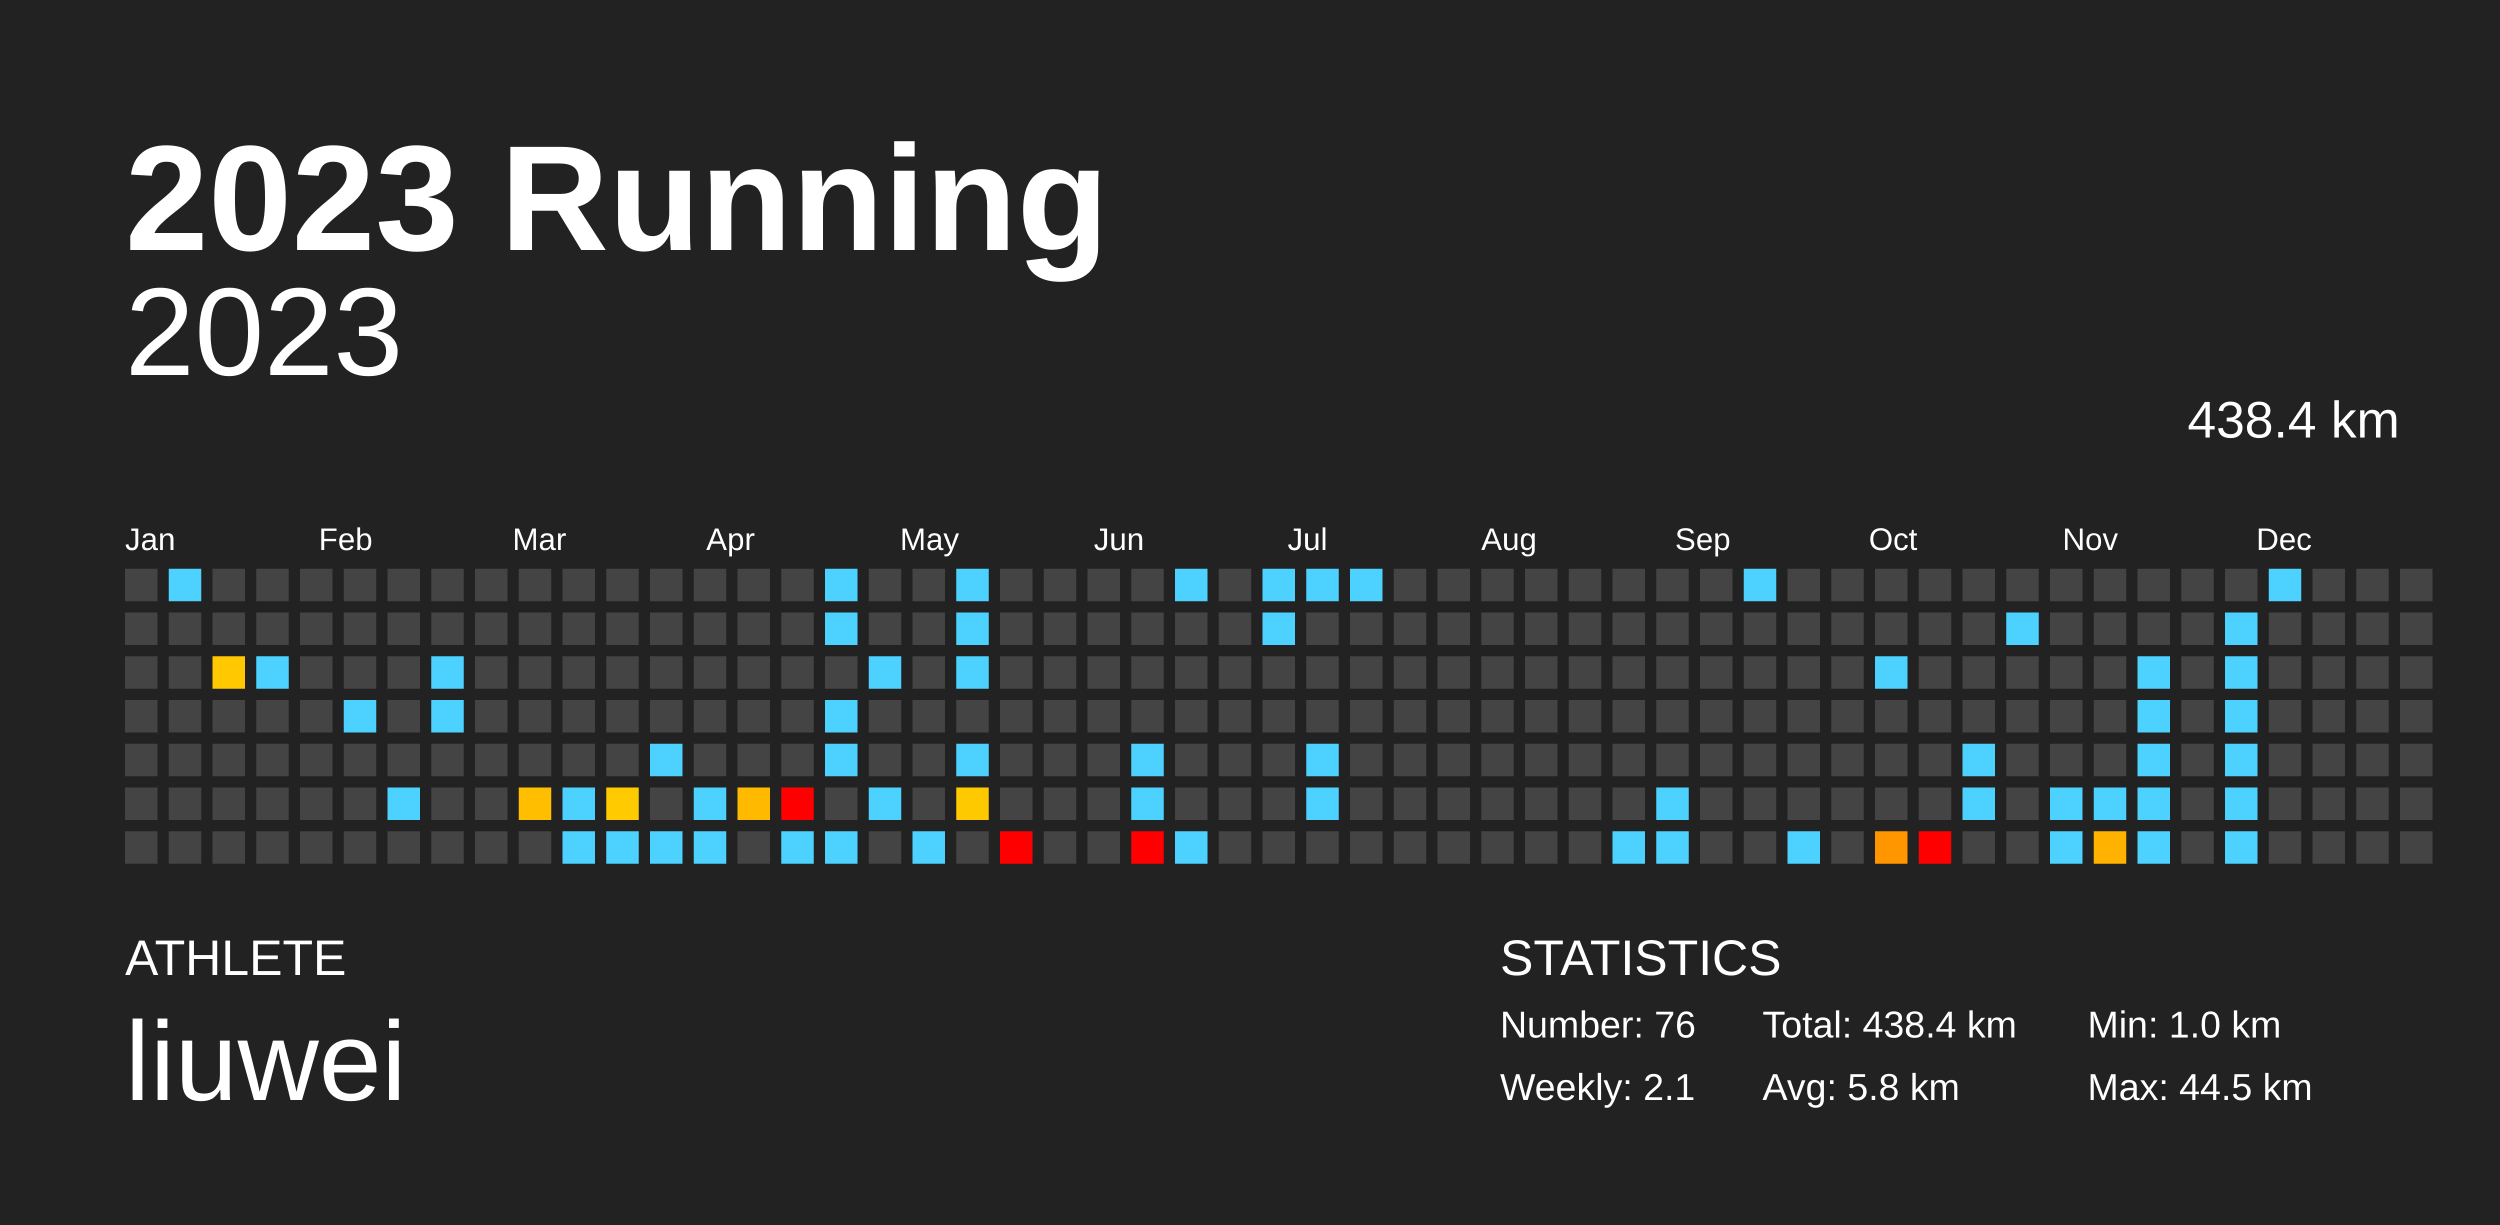
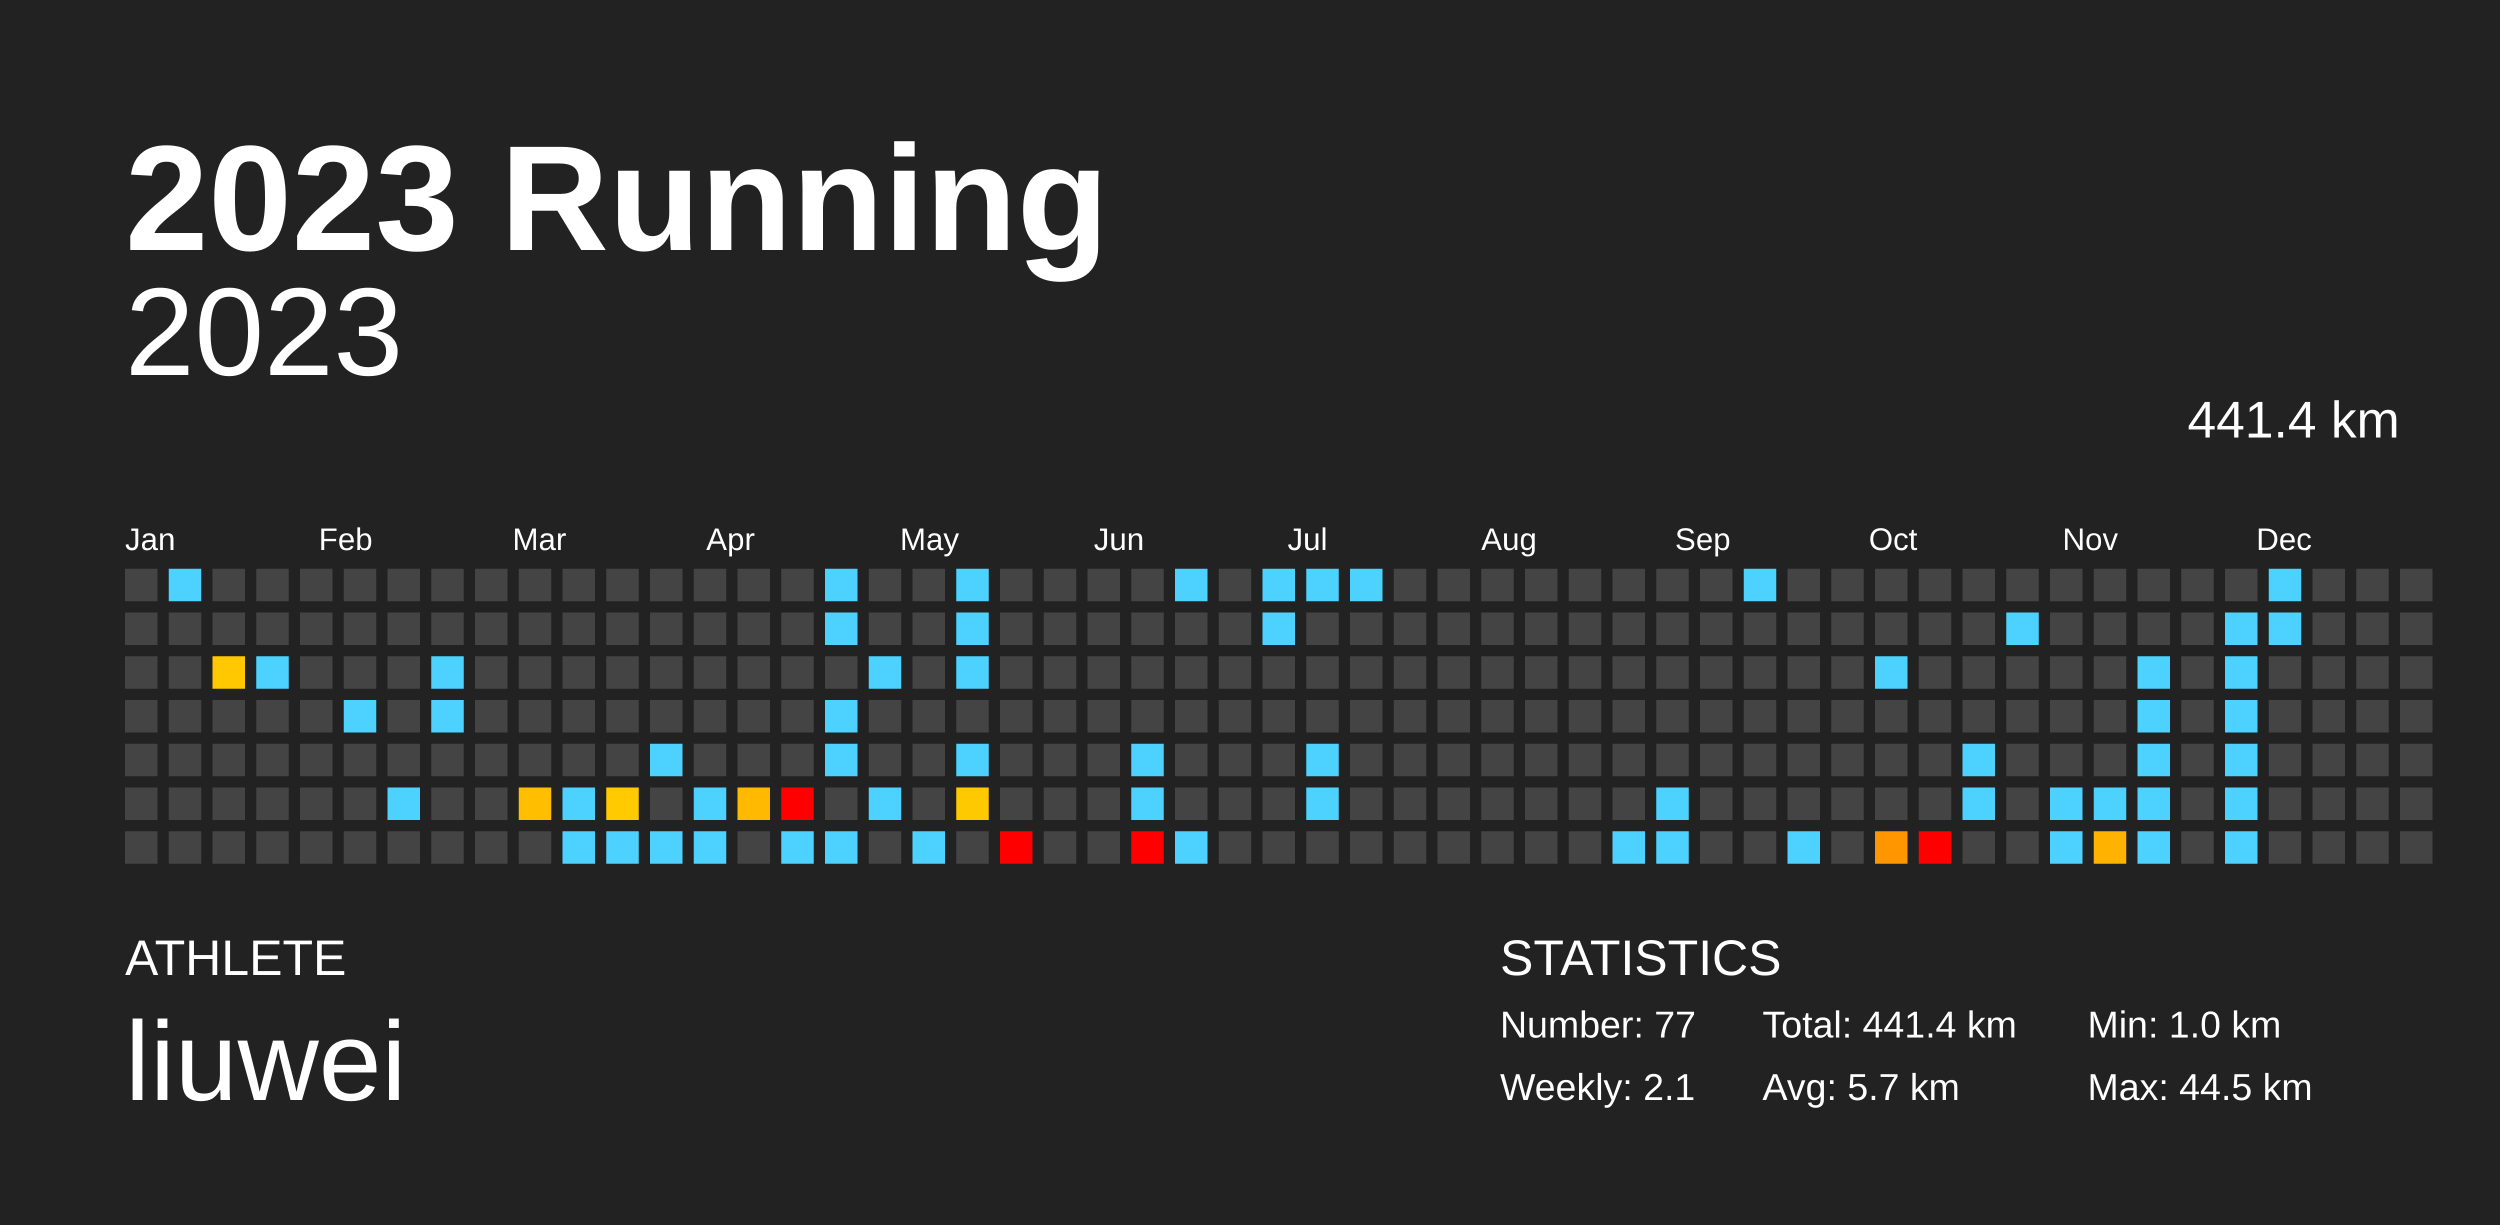
<svg xmlns="http://www.w3.org/2000/svg" baseProfile="full" height="98mm" version="1.1" viewBox="0,0,200,98" width="200mm">
  <defs />
  <rect fill="#222222" height="98" width="200" x="0" y="0" />
  <text fill="#FFFFFF" style="font-size:12px; font-family:Arial; font-weight:bold;" x="10" y="20">2023 Running</text>
  <text fill="#FFFFFF" style="font-size:4px; font-family:Arial" x="10" y="78">ATHLETE</text>
  <text fill="#FFFFFF" style="font-size:9px; font-family:Arial" x="10" y="88">liuwei</text>
  <text fill="#FFFFFF" style="font-size:4px; font-family:Arial" x="120" y="78">STATISTICS</text>
-   <text fill="#FFFFFF" style="font-size:3px; font-family:Arial" x="120" y="83">Number: 76</text>
+   <text fill="#FFFFFF" style="font-size:3px; font-family:Arial" x="120" y="83">Number: 77</text>
  <text fill="#FFFFFF" style="font-size:3px; font-family:Arial" x="120" y="88">Weekly: 2.1</text>
-   <text fill="#FFFFFF" style="font-size:3px; font-family:Arial" x="141" y="83">Total: 438.4 km</text>
-   <text fill="#FFFFFF" style="font-size:3px; font-family:Arial" x="141" y="88">Avg: 5.8 km</text>
+   <text fill="#FFFFFF" style="font-size:3px; font-family:Arial" x="141" y="83">Total: 441.4 km</text>
+   <text fill="#FFFFFF" style="font-size:3px; font-family:Arial" x="141" y="88">Avg: 5.7 km</text>
  <text fill="#FFFFFF" style="font-size:3px; font-family:Arial" x="167" y="83">Min: 1.0 km</text>
  <text fill="#FFFFFF" style="font-size:3px; font-family:Arial" x="167" y="88">Max: 44.5 km</text>
  <text alignment-baseline="hanging" fill="#FFFFFF" style="font-size:10.0px; font-family:Arial;" x="10" y="30">2023</text>
-   <text alignment-baseline="hanging" fill="#FFFFFF" style="font-size:4.125px; font-family:Arial;" x="175" y="35">438.4 km</text>
+   <text alignment-baseline="hanging" fill="#FFFFFF" style="font-size:4.125px; font-family:Arial;" x="175" y="35">441.4 km</text>
  <text fill="#FFFFFF" style="font-size:2.5px; font-family:Arial" x="10.0" y="44">Jan</text>
  <text fill="#FFFFFF" style="font-size:2.5px; font-family:Arial" x="25.5" y="44">Feb</text>
  <text fill="#FFFFFF" style="font-size:2.5px; font-family:Arial" x="41.0" y="44">Mar</text>
  <text fill="#FFFFFF" style="font-size:2.5px; font-family:Arial" x="56.5" y="44">Apr</text>
  <text fill="#FFFFFF" style="font-size:2.5px; font-family:Arial" x="72.0" y="44">May</text>
  <text fill="#FFFFFF" style="font-size:2.5px; font-family:Arial" x="87.5" y="44">Jun</text>
  <text fill="#FFFFFF" style="font-size:2.5px; font-family:Arial" x="103.0" y="44">Jul</text>
  <text fill="#FFFFFF" style="font-size:2.5px; font-family:Arial" x="118.5" y="44">Aug</text>
  <text fill="#FFFFFF" style="font-size:2.5px; font-family:Arial" x="134.0" y="44">Sep</text>
  <text fill="#FFFFFF" style="font-size:2.5px; font-family:Arial" x="149.5" y="44">Oct</text>
  <text fill="#FFFFFF" style="font-size:2.5px; font-family:Arial" x="165.0" y="44">Nov</text>
  <text fill="#FFFFFF" style="font-size:2.5px; font-family:Arial" x="180.5" y="44">Dec</text>
  <rect fill="#444444" height="2.6" width="2.6" x="10.0" y="45.5" />
  <rect fill="#444444" height="2.6" width="2.6" x="10.0" y="49.0" />
  <rect fill="#444444" height="2.6" width="2.6" x="10.0" y="52.5" />
  <rect fill="#444444" height="2.6" width="2.6" x="10.0" y="56.0" />
  <rect fill="#444444" height="2.6" width="2.6" x="10.0" y="59.5" />
  <rect fill="#444444" height="2.6" width="2.6" x="10.0" y="63.0" />
  <rect fill="#444444" height="2.6" width="2.6" x="10.0" y="66.5" />
  <rect fill="#4dd2ff" height="2.6" width="2.6" x="13.5" y="45.5" />
  <rect fill="#444444" height="2.6" width="2.6" x="13.5" y="49.0" />
  <rect fill="#444444" height="2.6" width="2.6" x="13.5" y="52.5" />
  <rect fill="#444444" height="2.6" width="2.6" x="13.5" y="56.0" />
  <rect fill="#444444" height="2.6" width="2.6" x="13.5" y="59.5" />
  <rect fill="#444444" height="2.6" width="2.6" x="13.5" y="63.0" />
  <rect fill="#444444" height="2.6" width="2.6" x="13.5" y="66.5" />
  <rect fill="#444444" height="2.6" width="2.6" x="17.0" y="45.5" />
  <rect fill="#444444" height="2.6" width="2.6" x="17.0" y="49.0" />
  <rect fill="#ffc800" height="2.6" width="2.6" x="17.0" y="52.5" />
  <rect fill="#444444" height="2.6" width="2.6" x="17.0" y="56.0" />
  <rect fill="#444444" height="2.6" width="2.6" x="17.0" y="59.5" />
  <rect fill="#444444" height="2.6" width="2.6" x="17.0" y="63.0" />
  <rect fill="#444444" height="2.6" width="2.6" x="17.0" y="66.5" />
  <rect fill="#444444" height="2.6" width="2.6" x="20.5" y="45.5" />
  <rect fill="#444444" height="2.6" width="2.6" x="20.5" y="49.0" />
  <rect fill="#4dd2ff" height="2.6" width="2.6" x="20.5" y="52.5" />
  <rect fill="#444444" height="2.6" width="2.6" x="20.5" y="56.0" />
  <rect fill="#444444" height="2.6" width="2.6" x="20.5" y="59.5" />
  <rect fill="#444444" height="2.6" width="2.6" x="20.5" y="63.0" />
  <rect fill="#444444" height="2.6" width="2.6" x="20.5" y="66.5" />
  <rect fill="#444444" height="2.6" width="2.6" x="24.0" y="45.5" />
  <rect fill="#444444" height="2.6" width="2.6" x="24.0" y="49.0" />
  <rect fill="#444444" height="2.6" width="2.6" x="24.0" y="52.5" />
  <rect fill="#444444" height="2.6" width="2.6" x="24.0" y="56.0" />
  <rect fill="#444444" height="2.6" width="2.6" x="24.0" y="59.5" />
  <rect fill="#444444" height="2.6" width="2.6" x="24.0" y="63.0" />
  <rect fill="#444444" height="2.6" width="2.6" x="24.0" y="66.5" />
  <rect fill="#444444" height="2.6" width="2.6" x="27.5" y="45.5" />
  <rect fill="#444444" height="2.6" width="2.6" x="27.5" y="49.0" />
  <rect fill="#444444" height="2.6" width="2.6" x="27.5" y="52.5" />
  <rect fill="#4dd2ff" height="2.6" width="2.6" x="27.5" y="56.0" />
  <rect fill="#444444" height="2.6" width="2.6" x="27.5" y="59.5" />
  <rect fill="#444444" height="2.6" width="2.6" x="27.5" y="63.0" />
  <rect fill="#444444" height="2.6" width="2.6" x="27.5" y="66.5" />
  <rect fill="#444444" height="2.6" width="2.6" x="31.0" y="45.5" />
  <rect fill="#444444" height="2.6" width="2.6" x="31.0" y="49.0" />
  <rect fill="#444444" height="2.6" width="2.6" x="31.0" y="52.5" />
  <rect fill="#444444" height="2.6" width="2.6" x="31.0" y="56.0" />
  <rect fill="#444444" height="2.6" width="2.6" x="31.0" y="59.5" />
  <rect fill="#4dd2ff" height="2.6" width="2.6" x="31.0" y="63.0" />
  <rect fill="#444444" height="2.6" width="2.6" x="31.0" y="66.5" />
  <rect fill="#444444" height="2.6" width="2.6" x="34.5" y="45.5" />
  <rect fill="#444444" height="2.6" width="2.6" x="34.5" y="49.0" />
  <rect fill="#4dd2ff" height="2.6" width="2.6" x="34.5" y="52.5" />
  <rect fill="#4dd2ff" height="2.6" width="2.6" x="34.5" y="56.0" />
  <rect fill="#444444" height="2.6" width="2.6" x="34.5" y="59.5" />
  <rect fill="#444444" height="2.6" width="2.6" x="34.5" y="63.0" />
  <rect fill="#444444" height="2.6" width="2.6" x="34.5" y="66.5" />
  <rect fill="#444444" height="2.6" width="2.6" x="38.0" y="45.5" />
  <rect fill="#444444" height="2.6" width="2.6" x="38.0" y="49.0" />
  <rect fill="#444444" height="2.6" width="2.6" x="38.0" y="52.5" />
  <rect fill="#444444" height="2.6" width="2.6" x="38.0" y="56.0" />
  <rect fill="#444444" height="2.6" width="2.6" x="38.0" y="59.5" />
  <rect fill="#444444" height="2.6" width="2.6" x="38.0" y="63.0" />
  <rect fill="#444444" height="2.6" width="2.6" x="38.0" y="66.5" />
  <rect fill="#444444" height="2.6" width="2.6" x="41.5" y="45.5" />
  <rect fill="#444444" height="2.6" width="2.6" x="41.5" y="49.0" />
  <rect fill="#444444" height="2.6" width="2.6" x="41.5" y="52.5" />
  <rect fill="#444444" height="2.6" width="2.6" x="41.5" y="56.0" />
  <rect fill="#444444" height="2.6" width="2.6" x="41.5" y="59.5" />
  <rect fill="#ffbe00" height="2.6" width="2.6" x="41.5" y="63.0" />
  <rect fill="#444444" height="2.6" width="2.6" x="41.5" y="66.5" />
  <rect fill="#444444" height="2.6" width="2.6" x="45.0" y="45.5" />
  <rect fill="#444444" height="2.6" width="2.6" x="45.0" y="49.0" />
  <rect fill="#444444" height="2.6" width="2.6" x="45.0" y="52.5" />
  <rect fill="#444444" height="2.6" width="2.6" x="45.0" y="56.0" />
  <rect fill="#444444" height="2.6" width="2.6" x="45.0" y="59.5" />
  <rect fill="#4dd2ff" height="2.6" width="2.6" x="45.0" y="63.0" />
  <rect fill="#4dd2ff" height="2.6" width="2.6" x="45.0" y="66.5" />
  <rect fill="#444444" height="2.6" width="2.6" x="48.5" y="45.5" />
  <rect fill="#444444" height="2.6" width="2.6" x="48.5" y="49.0" />
  <rect fill="#444444" height="2.6" width="2.6" x="48.5" y="52.5" />
  <rect fill="#444444" height="2.6" width="2.6" x="48.5" y="56.0" />
  <rect fill="#444444" height="2.6" width="2.6" x="48.5" y="59.5" />
  <rect fill="#ffca00" height="2.6" width="2.6" x="48.5" y="63.0" />
  <rect fill="#4dd2ff" height="2.6" width="2.6" x="48.5" y="66.5" />
  <rect fill="#444444" height="2.6" width="2.6" x="52.0" y="45.5" />
  <rect fill="#444444" height="2.6" width="2.6" x="52.0" y="49.0" />
  <rect fill="#444444" height="2.6" width="2.6" x="52.0" y="52.5" />
  <rect fill="#444444" height="2.6" width="2.6" x="52.0" y="56.0" />
  <rect fill="#4dd2ff" height="2.6" width="2.6" x="52.0" y="59.5" />
  <rect fill="#444444" height="2.6" width="2.6" x="52.0" y="63.0" />
  <rect fill="#4dd2ff" height="2.6" width="2.6" x="52.0" y="66.5" />
  <rect fill="#444444" height="2.6" width="2.6" x="55.5" y="45.5" />
  <rect fill="#444444" height="2.6" width="2.6" x="55.5" y="49.0" />
  <rect fill="#444444" height="2.6" width="2.6" x="55.5" y="52.5" />
  <rect fill="#444444" height="2.6" width="2.6" x="55.5" y="56.0" />
  <rect fill="#444444" height="2.6" width="2.6" x="55.5" y="59.5" />
  <rect fill="#4dd2ff" height="2.6" width="2.6" x="55.5" y="63.0" />
  <rect fill="#4dd2ff" height="2.6" width="2.6" x="55.5" y="66.5" />
  <rect fill="#444444" height="2.6" width="2.6" x="59.0" y="45.5" />
  <rect fill="#444444" height="2.6" width="2.6" x="59.0" y="49.0" />
  <rect fill="#444444" height="2.6" width="2.6" x="59.0" y="52.5" />
  <rect fill="#444444" height="2.6" width="2.6" x="59.0" y="56.0" />
  <rect fill="#444444" height="2.6" width="2.6" x="59.0" y="59.5" />
  <rect fill="#ffba00" height="2.6" width="2.6" x="59.0" y="63.0" />
  <rect fill="#444444" height="2.6" width="2.6" x="59.0" y="66.5" />
  <rect fill="#444444" height="2.6" width="2.6" x="62.5" y="45.5" />
  <rect fill="#444444" height="2.6" width="2.6" x="62.5" y="49.0" />
  <rect fill="#444444" height="2.6" width="2.6" x="62.5" y="52.5" />
  <rect fill="#444444" height="2.6" width="2.6" x="62.5" y="56.0" />
  <rect fill="#444444" height="2.6" width="2.6" x="62.5" y="59.5" />
  <rect fill="red" height="2.6" width="2.6" x="62.5" y="63.0" />
  <rect fill="#4dd2ff" height="2.6" width="2.6" x="62.5" y="66.5" />
  <rect fill="#4dd2ff" height="2.6" width="2.6" x="66.0" y="45.5" />
  <rect fill="#4dd2ff" height="2.6" width="2.6" x="66.0" y="49.0" />
  <rect fill="#444444" height="2.6" width="2.6" x="66.0" y="52.5" />
  <rect fill="#4dd2ff" height="2.6" width="2.6" x="66.0" y="56.0" />
  <rect fill="#4dd2ff" height="2.6" width="2.6" x="66.0" y="59.5" />
  <rect fill="#444444" height="2.6" width="2.6" x="66.0" y="63.0" />
  <rect fill="#4dd2ff" height="2.6" width="2.6" x="66.0" y="66.5" />
  <rect fill="#444444" height="2.6" width="2.6" x="69.5" y="45.5" />
  <rect fill="#444444" height="2.6" width="2.6" x="69.5" y="49.0" />
  <rect fill="#4dd2ff" height="2.6" width="2.6" x="69.5" y="52.5" />
  <rect fill="#444444" height="2.6" width="2.6" x="69.5" y="56.0" />
  <rect fill="#444444" height="2.6" width="2.6" x="69.5" y="59.5" />
  <rect fill="#4dd2ff" height="2.6" width="2.6" x="69.5" y="63.0" />
  <rect fill="#444444" height="2.6" width="2.6" x="69.5" y="66.5" />
  <rect fill="#444444" height="2.6" width="2.6" x="73.0" y="45.5" />
  <rect fill="#444444" height="2.6" width="2.6" x="73.0" y="49.0" />
  <rect fill="#444444" height="2.6" width="2.6" x="73.0" y="52.5" />
  <rect fill="#444444" height="2.6" width="2.6" x="73.0" y="56.0" />
  <rect fill="#444444" height="2.6" width="2.6" x="73.0" y="59.5" />
  <rect fill="#444444" height="2.6" width="2.6" x="73.0" y="63.0" />
  <rect fill="#4dd2ff" height="2.6" width="2.6" x="73.0" y="66.5" />
  <rect fill="#4dd2ff" height="2.6" width="2.6" x="76.5" y="45.5" />
  <rect fill="#4dd2ff" height="2.6" width="2.6" x="76.5" y="49.0" />
  <rect fill="#4dd2ff" height="2.6" width="2.6" x="76.5" y="52.5" />
  <rect fill="#444444" height="2.6" width="2.6" x="76.5" y="56.0" />
  <rect fill="#4dd2ff" height="2.6" width="2.6" x="76.5" y="59.5" />
  <rect fill="#ffc900" height="2.6" width="2.6" x="76.5" y="63.0" />
  <rect fill="#444444" height="2.6" width="2.6" x="76.5" y="66.5" />
  <rect fill="#444444" height="2.6" width="2.6" x="80.0" y="45.5" />
  <rect fill="#444444" height="2.6" width="2.6" x="80.0" y="49.0" />
  <rect fill="#444444" height="2.6" width="2.6" x="80.0" y="52.5" />
  <rect fill="#444444" height="2.6" width="2.6" x="80.0" y="56.0" />
  <rect fill="#444444" height="2.6" width="2.6" x="80.0" y="59.5" />
  <rect fill="#444444" height="2.6" width="2.6" x="80.0" y="63.0" />
  <rect fill="red" height="2.6" width="2.6" x="80.0" y="66.5" />
  <rect fill="#444444" height="2.6" width="2.6" x="83.5" y="45.5" />
  <rect fill="#444444" height="2.6" width="2.6" x="83.5" y="49.0" />
  <rect fill="#444444" height="2.6" width="2.6" x="83.5" y="52.5" />
  <rect fill="#444444" height="2.6" width="2.6" x="83.5" y="56.0" />
  <rect fill="#444444" height="2.6" width="2.6" x="83.5" y="59.5" />
  <rect fill="#444444" height="2.6" width="2.6" x="83.5" y="63.0" />
  <rect fill="#444444" height="2.6" width="2.6" x="83.5" y="66.5" />
  <rect fill="#444444" height="2.6" width="2.6" x="87.0" y="45.5" />
  <rect fill="#444444" height="2.6" width="2.6" x="87.0" y="49.0" />
  <rect fill="#444444" height="2.6" width="2.6" x="87.0" y="52.5" />
  <rect fill="#444444" height="2.6" width="2.6" x="87.0" y="56.0" />
  <rect fill="#444444" height="2.6" width="2.6" x="87.0" y="59.5" />
  <rect fill="#444444" height="2.6" width="2.6" x="87.0" y="63.0" />
  <rect fill="#444444" height="2.6" width="2.6" x="87.0" y="66.5" />
  <rect fill="#444444" height="2.6" width="2.6" x="90.5" y="45.5" />
  <rect fill="#444444" height="2.6" width="2.6" x="90.5" y="49.0" />
  <rect fill="#444444" height="2.6" width="2.6" x="90.5" y="52.5" />
  <rect fill="#444444" height="2.6" width="2.6" x="90.5" y="56.0" />
  <rect fill="#4dd2ff" height="2.6" width="2.6" x="90.5" y="59.5" />
  <rect fill="#4dd2ff" height="2.6" width="2.6" x="90.5" y="63.0" />
  <rect fill="red" height="2.6" width="2.6" x="90.5" y="66.5" />
  <rect fill="#4dd2ff" height="2.6" width="2.6" x="94.0" y="45.5" />
  <rect fill="#444444" height="2.6" width="2.6" x="94.0" y="49.0" />
  <rect fill="#444444" height="2.6" width="2.6" x="94.0" y="52.5" />
  <rect fill="#444444" height="2.6" width="2.6" x="94.0" y="56.0" />
  <rect fill="#444444" height="2.6" width="2.6" x="94.0" y="59.5" />
  <rect fill="#444444" height="2.6" width="2.6" x="94.0" y="63.0" />
  <rect fill="#4dd2ff" height="2.6" width="2.6" x="94.0" y="66.5" />
  <rect fill="#444444" height="2.6" width="2.6" x="97.5" y="45.5" />
  <rect fill="#444444" height="2.6" width="2.6" x="97.5" y="49.0" />
  <rect fill="#444444" height="2.6" width="2.6" x="97.5" y="52.5" />
  <rect fill="#444444" height="2.6" width="2.6" x="97.5" y="56.0" />
  <rect fill="#444444" height="2.6" width="2.6" x="97.5" y="59.5" />
  <rect fill="#444444" height="2.6" width="2.6" x="97.5" y="63.0" />
  <rect fill="#444444" height="2.6" width="2.6" x="97.5" y="66.5" />
  <rect fill="#4dd2ff" height="2.6" width="2.6" x="101.0" y="45.5" />
  <rect fill="#4dd2ff" height="2.6" width="2.6" x="101.0" y="49.0" />
  <rect fill="#444444" height="2.6" width="2.6" x="101.0" y="52.5" />
  <rect fill="#444444" height="2.6" width="2.6" x="101.0" y="56.0" />
  <rect fill="#444444" height="2.6" width="2.6" x="101.0" y="59.5" />
  <rect fill="#444444" height="2.6" width="2.6" x="101.0" y="63.0" />
  <rect fill="#444444" height="2.6" width="2.6" x="101.0" y="66.5" />
  <rect fill="#4dd2ff" height="2.6" width="2.6" x="104.5" y="45.5" />
  <rect fill="#444444" height="2.6" width="2.6" x="104.5" y="49.0" />
  <rect fill="#444444" height="2.6" width="2.6" x="104.5" y="52.5" />
  <rect fill="#444444" height="2.6" width="2.6" x="104.5" y="56.0" />
  <rect fill="#4dd2ff" height="2.6" width="2.6" x="104.5" y="59.5" />
  <rect fill="#4dd2ff" height="2.6" width="2.6" x="104.5" y="63.0" />
  <rect fill="#444444" height="2.6" width="2.6" x="104.5" y="66.5" />
  <rect fill="#4dd2ff" height="2.6" width="2.6" x="108.0" y="45.5" />
  <rect fill="#444444" height="2.6" width="2.6" x="108.0" y="49.0" />
  <rect fill="#444444" height="2.6" width="2.6" x="108.0" y="52.5" />
  <rect fill="#444444" height="2.6" width="2.6" x="108.0" y="56.0" />
  <rect fill="#444444" height="2.6" width="2.6" x="108.0" y="59.5" />
  <rect fill="#444444" height="2.6" width="2.6" x="108.0" y="63.0" />
  <rect fill="#444444" height="2.6" width="2.6" x="108.0" y="66.5" />
  <rect fill="#444444" height="2.6" width="2.6" x="111.5" y="45.5" />
  <rect fill="#444444" height="2.6" width="2.6" x="111.5" y="49.0" />
  <rect fill="#444444" height="2.6" width="2.6" x="111.5" y="52.5" />
  <rect fill="#444444" height="2.6" width="2.6" x="111.5" y="56.0" />
  <rect fill="#444444" height="2.6" width="2.6" x="111.5" y="59.5" />
  <rect fill="#444444" height="2.6" width="2.6" x="111.5" y="63.0" />
  <rect fill="#444444" height="2.6" width="2.6" x="111.5" y="66.5" />
  <rect fill="#444444" height="2.6" width="2.6" x="115.0" y="45.5" />
  <rect fill="#444444" height="2.6" width="2.6" x="115.0" y="49.0" />
  <rect fill="#444444" height="2.6" width="2.6" x="115.0" y="52.5" />
  <rect fill="#444444" height="2.6" width="2.6" x="115.0" y="56.0" />
  <rect fill="#444444" height="2.6" width="2.6" x="115.0" y="59.5" />
  <rect fill="#444444" height="2.6" width="2.6" x="115.0" y="63.0" />
  <rect fill="#444444" height="2.6" width="2.6" x="115.0" y="66.5" />
  <rect fill="#444444" height="2.6" width="2.6" x="118.5" y="45.5" />
  <rect fill="#444444" height="2.6" width="2.6" x="118.5" y="49.0" />
  <rect fill="#444444" height="2.6" width="2.6" x="118.5" y="52.5" />
  <rect fill="#444444" height="2.6" width="2.6" x="118.5" y="56.0" />
  <rect fill="#444444" height="2.6" width="2.6" x="118.5" y="59.5" />
  <rect fill="#444444" height="2.6" width="2.6" x="118.5" y="63.0" />
  <rect fill="#444444" height="2.6" width="2.6" x="118.5" y="66.5" />
  <rect fill="#444444" height="2.6" width="2.6" x="122.0" y="45.5" />
  <rect fill="#444444" height="2.6" width="2.6" x="122.0" y="49.0" />
  <rect fill="#444444" height="2.6" width="2.6" x="122.0" y="52.5" />
  <rect fill="#444444" height="2.6" width="2.6" x="122.0" y="56.0" />
  <rect fill="#444444" height="2.6" width="2.6" x="122.0" y="59.5" />
  <rect fill="#444444" height="2.6" width="2.6" x="122.0" y="63.0" />
  <rect fill="#444444" height="2.6" width="2.6" x="122.0" y="66.5" />
  <rect fill="#444444" height="2.6" width="2.6" x="125.5" y="45.5" />
  <rect fill="#444444" height="2.6" width="2.6" x="125.5" y="49.0" />
  <rect fill="#444444" height="2.6" width="2.6" x="125.5" y="52.5" />
  <rect fill="#444444" height="2.6" width="2.6" x="125.5" y="56.0" />
  <rect fill="#444444" height="2.6" width="2.6" x="125.5" y="59.5" />
  <rect fill="#444444" height="2.6" width="2.6" x="125.5" y="63.0" />
  <rect fill="#444444" height="2.6" width="2.6" x="125.5" y="66.5" />
  <rect fill="#444444" height="2.6" width="2.6" x="129.0" y="45.5" />
  <rect fill="#444444" height="2.6" width="2.6" x="129.0" y="49.0" />
  <rect fill="#444444" height="2.6" width="2.6" x="129.0" y="52.5" />
  <rect fill="#444444" height="2.6" width="2.6" x="129.0" y="56.0" />
  <rect fill="#444444" height="2.6" width="2.6" x="129.0" y="59.5" />
  <rect fill="#444444" height="2.6" width="2.6" x="129.0" y="63.0" />
  <rect fill="#4dd2ff" height="2.6" width="2.6" x="129.0" y="66.5" />
  <rect fill="#444444" height="2.6" width="2.6" x="132.5" y="45.5" />
  <rect fill="#444444" height="2.6" width="2.6" x="132.5" y="49.0" />
  <rect fill="#444444" height="2.6" width="2.6" x="132.5" y="52.5" />
  <rect fill="#444444" height="2.6" width="2.6" x="132.5" y="56.0" />
  <rect fill="#444444" height="2.6" width="2.6" x="132.5" y="59.5" />
  <rect fill="#4dd2ff" height="2.6" width="2.6" x="132.5" y="63.0" />
  <rect fill="#4dd2ff" height="2.6" width="2.6" x="132.5" y="66.5" />
  <rect fill="#444444" height="2.6" width="2.6" x="136.0" y="45.5" />
  <rect fill="#444444" height="2.6" width="2.6" x="136.0" y="49.0" />
  <rect fill="#444444" height="2.6" width="2.6" x="136.0" y="52.5" />
  <rect fill="#444444" height="2.6" width="2.6" x="136.0" y="56.0" />
  <rect fill="#444444" height="2.6" width="2.6" x="136.0" y="59.5" />
  <rect fill="#444444" height="2.6" width="2.6" x="136.0" y="63.0" />
  <rect fill="#444444" height="2.6" width="2.6" x="136.0" y="66.5" />
  <rect fill="#4dd2ff" height="2.6" width="2.6" x="139.5" y="45.5" />
  <rect fill="#444444" height="2.6" width="2.6" x="139.5" y="49.0" />
  <rect fill="#444444" height="2.6" width="2.6" x="139.5" y="52.5" />
  <rect fill="#444444" height="2.6" width="2.6" x="139.5" y="56.0" />
  <rect fill="#444444" height="2.6" width="2.6" x="139.5" y="59.5" />
  <rect fill="#444444" height="2.6" width="2.6" x="139.5" y="63.0" />
  <rect fill="#444444" height="2.6" width="2.6" x="139.5" y="66.5" />
  <rect fill="#444444" height="2.6" width="2.6" x="143.0" y="45.5" />
  <rect fill="#444444" height="2.6" width="2.6" x="143.0" y="49.0" />
  <rect fill="#444444" height="2.6" width="2.6" x="143.0" y="52.5" />
  <rect fill="#444444" height="2.6" width="2.6" x="143.0" y="56.0" />
  <rect fill="#444444" height="2.6" width="2.6" x="143.0" y="59.5" />
  <rect fill="#444444" height="2.6" width="2.6" x="143.0" y="63.0" />
  <rect fill="#4dd2ff" height="2.6" width="2.6" x="143.0" y="66.5" />
  <rect fill="#444444" height="2.6" width="2.6" x="146.5" y="45.5" />
  <rect fill="#444444" height="2.6" width="2.6" x="146.5" y="49.0" />
  <rect fill="#444444" height="2.6" width="2.6" x="146.5" y="52.5" />
  <rect fill="#444444" height="2.6" width="2.6" x="146.5" y="56.0" />
  <rect fill="#444444" height="2.6" width="2.6" x="146.5" y="59.5" />
  <rect fill="#444444" height="2.6" width="2.6" x="146.5" y="63.0" />
  <rect fill="#444444" height="2.6" width="2.6" x="146.5" y="66.5" />
  <rect fill="#444444" height="2.6" width="2.6" x="150.0" y="45.5" />
  <rect fill="#444444" height="2.6" width="2.6" x="150.0" y="49.0" />
  <rect fill="#4dd2ff" height="2.6" width="2.6" x="150.0" y="52.5" />
  <rect fill="#444444" height="2.6" width="2.6" x="150.0" y="56.0" />
  <rect fill="#444444" height="2.6" width="2.6" x="150.0" y="59.5" />
  <rect fill="#444444" height="2.6" width="2.6" x="150.0" y="63.0" />
  <rect fill="#ff9600" height="2.6" width="2.6" x="150.0" y="66.5" />
  <rect fill="#444444" height="2.6" width="2.6" x="153.5" y="45.5" />
  <rect fill="#444444" height="2.6" width="2.6" x="153.5" y="49.0" />
  <rect fill="#444444" height="2.6" width="2.6" x="153.5" y="52.5" />
  <rect fill="#444444" height="2.6" width="2.6" x="153.5" y="56.0" />
  <rect fill="#444444" height="2.6" width="2.6" x="153.5" y="59.5" />
  <rect fill="#444444" height="2.6" width="2.6" x="153.5" y="63.0" />
  <rect fill="red" height="2.6" width="2.6" x="153.5" y="66.5" />
  <rect fill="#444444" height="2.6" width="2.6" x="157.0" y="45.5" />
  <rect fill="#444444" height="2.6" width="2.6" x="157.0" y="49.0" />
  <rect fill="#444444" height="2.6" width="2.6" x="157.0" y="52.5" />
  <rect fill="#444444" height="2.6" width="2.6" x="157.0" y="56.0" />
  <rect fill="#4dd2ff" height="2.6" width="2.6" x="157.0" y="59.5" />
  <rect fill="#4dd2ff" height="2.6" width="2.6" x="157.0" y="63.0" />
  <rect fill="#444444" height="2.6" width="2.6" x="157.0" y="66.5" />
  <rect fill="#444444" height="2.6" width="2.6" x="160.5" y="45.5" />
  <rect fill="#4dd2ff" height="2.6" width="2.6" x="160.5" y="49.0" />
  <rect fill="#444444" height="2.6" width="2.6" x="160.5" y="52.5" />
  <rect fill="#444444" height="2.6" width="2.6" x="160.5" y="56.0" />
  <rect fill="#444444" height="2.6" width="2.6" x="160.5" y="59.5" />
  <rect fill="#444444" height="2.6" width="2.6" x="160.5" y="63.0" />
  <rect fill="#444444" height="2.6" width="2.6" x="160.5" y="66.5" />
  <rect fill="#444444" height="2.6" width="2.6" x="164.0" y="45.5" />
  <rect fill="#444444" height="2.6" width="2.6" x="164.0" y="49.0" />
  <rect fill="#444444" height="2.6" width="2.6" x="164.0" y="52.5" />
  <rect fill="#444444" height="2.6" width="2.6" x="164.0" y="56.0" />
  <rect fill="#444444" height="2.6" width="2.6" x="164.0" y="59.5" />
  <rect fill="#4dd2ff" height="2.6" width="2.6" x="164.0" y="63.0" />
  <rect fill="#4dd2ff" height="2.6" width="2.6" x="164.0" y="66.5" />
  <rect fill="#444444" height="2.6" width="2.6" x="167.5" y="45.5" />
  <rect fill="#444444" height="2.6" width="2.6" x="167.5" y="49.0" />
  <rect fill="#444444" height="2.6" width="2.6" x="167.5" y="52.5" />
  <rect fill="#444444" height="2.6" width="2.6" x="167.5" y="56.0" />
  <rect fill="#444444" height="2.6" width="2.6" x="167.5" y="59.5" />
  <rect fill="#4dd2ff" height="2.6" width="2.6" x="167.5" y="63.0" />
  <rect fill="#ffb200" height="2.6" width="2.6" x="167.5" y="66.5" />
  <rect fill="#444444" height="2.6" width="2.6" x="171.0" y="45.5" />
  <rect fill="#444444" height="2.6" width="2.6" x="171.0" y="49.0" />
  <rect fill="#4dd2ff" height="2.6" width="2.6" x="171.0" y="52.5" />
  <rect fill="#4dd2ff" height="2.6" width="2.6" x="171.0" y="56.0" />
  <rect fill="#4dd2ff" height="2.6" width="2.6" x="171.0" y="59.5" />
  <rect fill="#4dd2ff" height="2.6" width="2.6" x="171.0" y="63.0" />
  <rect fill="#4dd2ff" height="2.6" width="2.6" x="171.0" y="66.5" />
  <rect fill="#444444" height="2.6" width="2.6" x="174.5" y="45.5" />
  <rect fill="#444444" height="2.6" width="2.6" x="174.5" y="49.0" />
  <rect fill="#444444" height="2.6" width="2.6" x="174.5" y="52.5" />
  <rect fill="#444444" height="2.6" width="2.6" x="174.5" y="56.0" />
  <rect fill="#444444" height="2.6" width="2.6" x="174.5" y="59.5" />
  <rect fill="#444444" height="2.6" width="2.6" x="174.5" y="63.0" />
  <rect fill="#444444" height="2.6" width="2.6" x="174.5" y="66.5" />
  <rect fill="#444444" height="2.6" width="2.6" x="178.0" y="45.5" />
  <rect fill="#4dd2ff" height="2.6" width="2.6" x="178.0" y="49.0" />
  <rect fill="#4dd2ff" height="2.6" width="2.6" x="178.0" y="52.5" />
  <rect fill="#4dd2ff" height="2.6" width="2.6" x="178.0" y="56.0" />
  <rect fill="#4dd2ff" height="2.6" width="2.6" x="178.0" y="59.5" />
  <rect fill="#4dd2ff" height="2.6" width="2.6" x="178.0" y="63.0" />
  <rect fill="#4dd2ff" height="2.6" width="2.6" x="178.0" y="66.5" />
  <rect fill="#4dd2ff" height="2.6" width="2.6" x="181.5" y="45.5" />
-   <rect fill="#444444" height="2.6" width="2.6" x="181.5" y="49.0" />
+   <rect fill="#4dd2ff" height="2.6" width="2.6" x="181.5" y="49.0" />
  <rect fill="#444444" height="2.6" width="2.6" x="181.5" y="52.5" />
  <rect fill="#444444" height="2.6" width="2.6" x="181.5" y="56.0" />
  <rect fill="#444444" height="2.6" width="2.6" x="181.5" y="59.5" />
  <rect fill="#444444" height="2.6" width="2.6" x="181.5" y="63.0" />
  <rect fill="#444444" height="2.6" width="2.6" x="181.5" y="66.5" />
  <rect fill="#444444" height="2.6" width="2.6" x="185.0" y="45.5" />
  <rect fill="#444444" height="2.6" width="2.6" x="185.0" y="49.0" />
  <rect fill="#444444" height="2.6" width="2.6" x="185.0" y="52.5" />
  <rect fill="#444444" height="2.6" width="2.6" x="185.0" y="56.0" />
  <rect fill="#444444" height="2.6" width="2.6" x="185.0" y="59.5" />
  <rect fill="#444444" height="2.6" width="2.6" x="185.0" y="63.0" />
  <rect fill="#444444" height="2.6" width="2.6" x="185.0" y="66.5" />
  <rect fill="#444444" height="2.6" width="2.6" x="188.5" y="45.5" />
  <rect fill="#444444" height="2.6" width="2.6" x="188.5" y="49.0" />
  <rect fill="#444444" height="2.6" width="2.6" x="188.5" y="52.5" />
  <rect fill="#444444" height="2.6" width="2.6" x="188.5" y="56.0" />
  <rect fill="#444444" height="2.6" width="2.6" x="188.5" y="59.5" />
  <rect fill="#444444" height="2.6" width="2.6" x="188.5" y="63.0" />
  <rect fill="#444444" height="2.6" width="2.6" x="188.5" y="66.5" />
  <rect fill="#444444" height="2.6" width="2.6" x="192.0" y="45.5" />
  <rect fill="#444444" height="2.6" width="2.6" x="192.0" y="49.0" />
  <rect fill="#444444" height="2.6" width="2.6" x="192.0" y="52.5" />
  <rect fill="#444444" height="2.6" width="2.6" x="192.0" y="56.0" />
  <rect fill="#444444" height="2.6" width="2.6" x="192.0" y="59.5" />
  <rect fill="#444444" height="2.6" width="2.6" x="192.0" y="63.0" />
  <rect fill="#444444" height="2.6" width="2.6" x="192.0" y="66.5" />
</svg>
